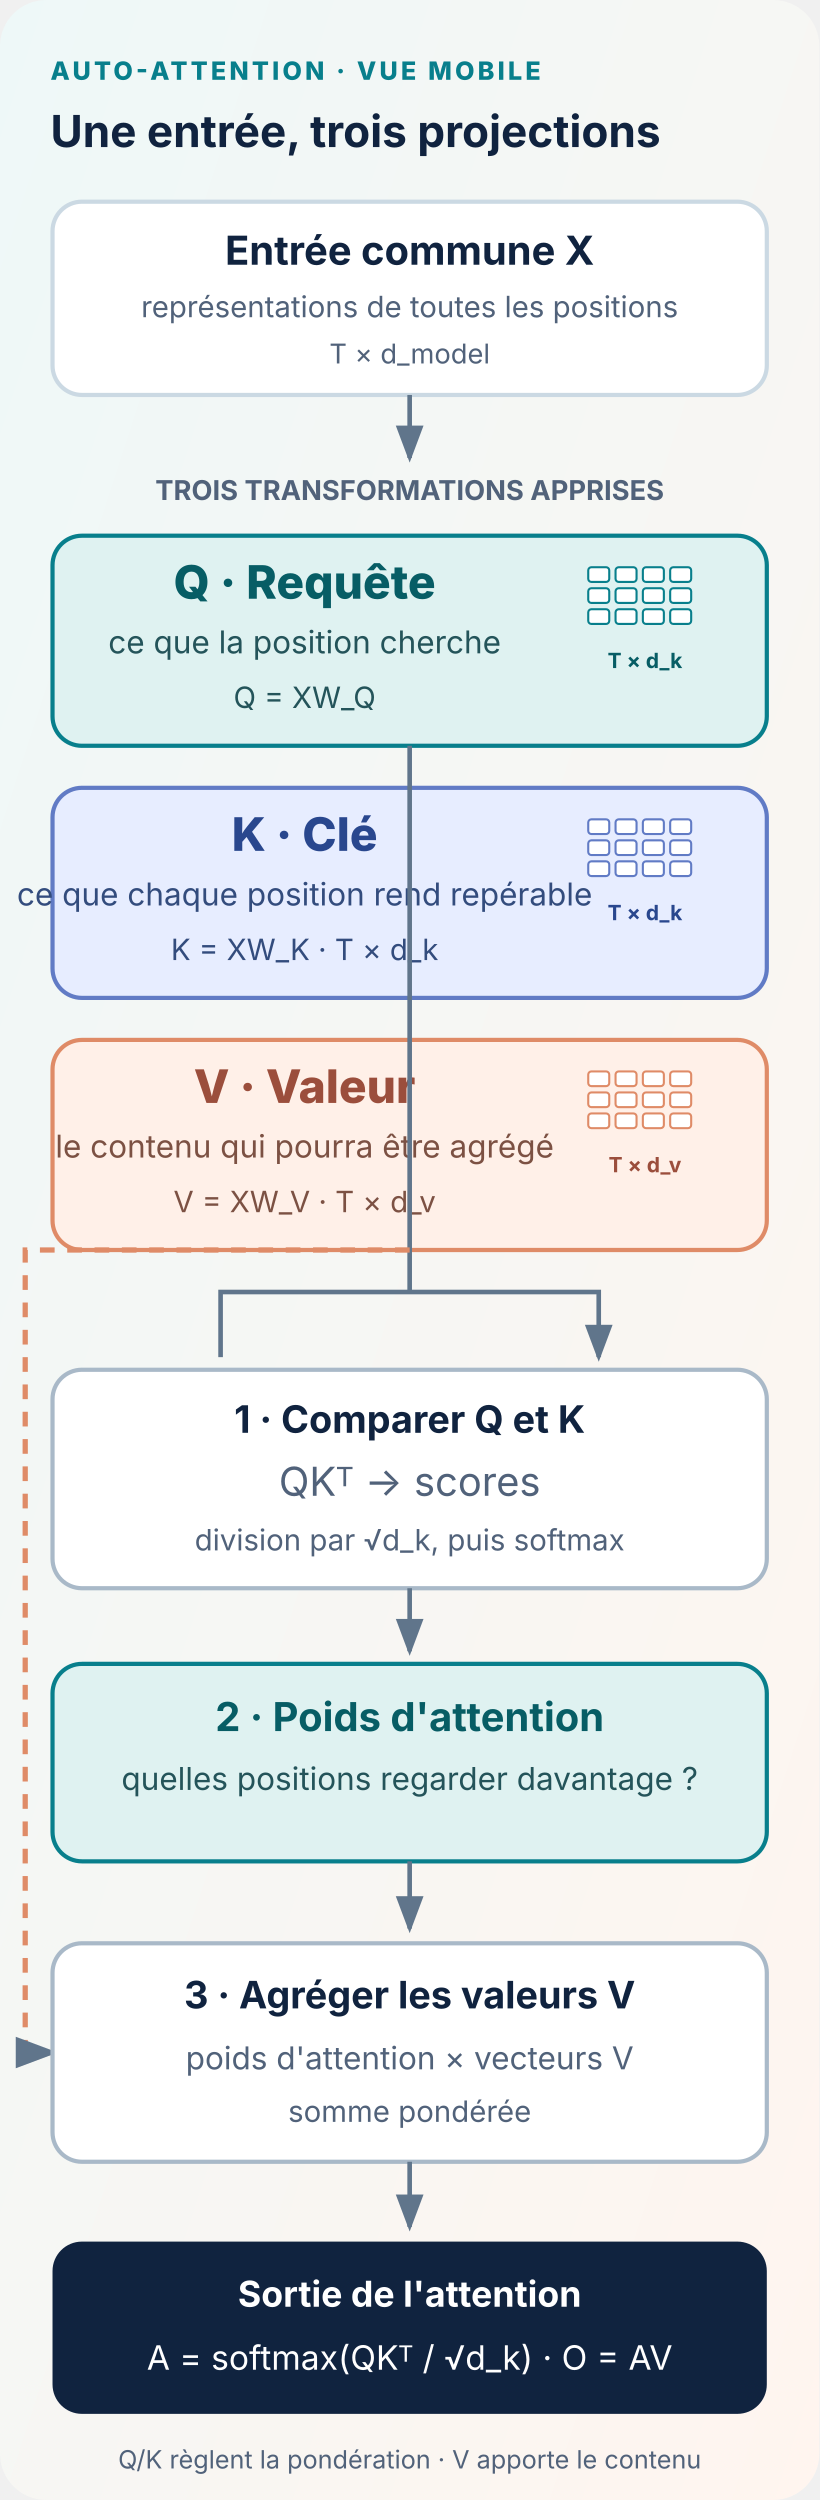
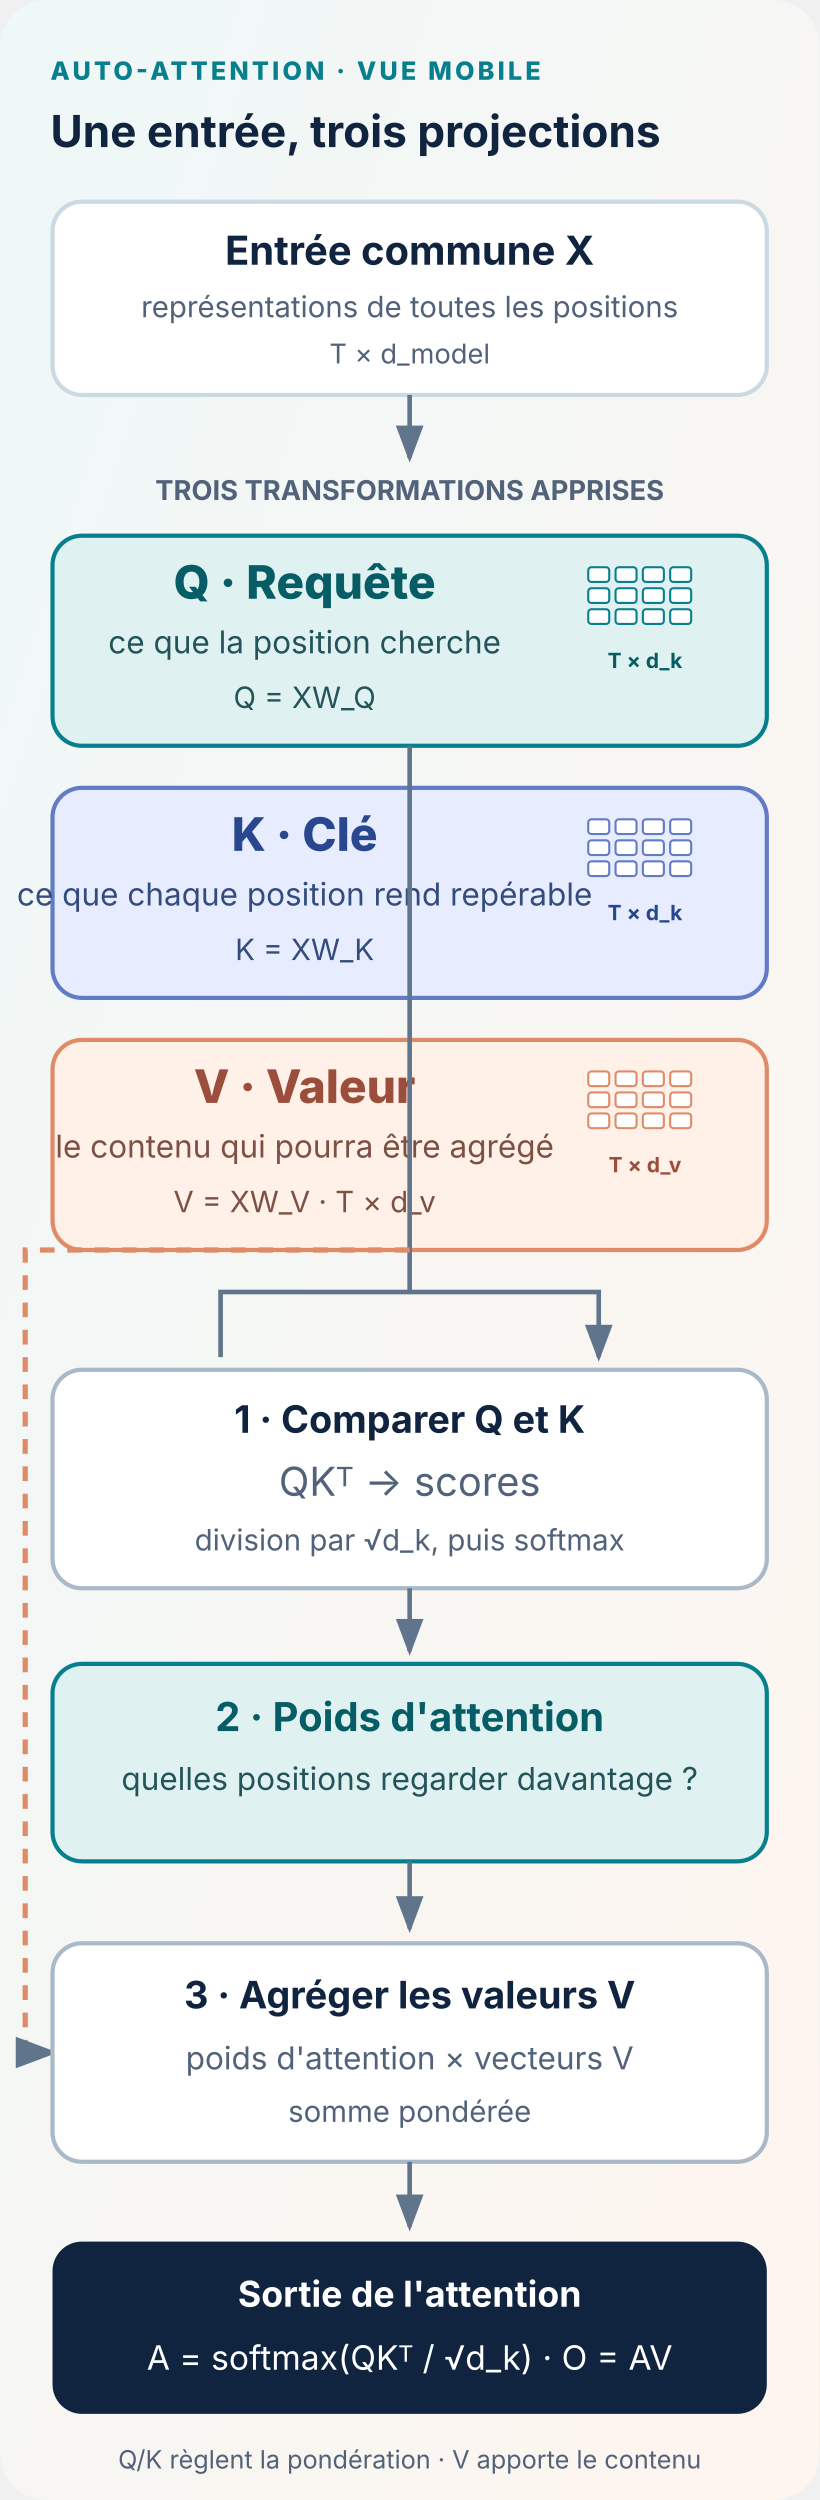
<svg xmlns="http://www.w3.org/2000/svg" viewBox="0 0 390 1190" role="img" aria-labelledby="title desc">
  <defs>
    <linearGradient id="bgm" x1="0" y1="0" x2="1" y2="1">
      <stop stop-color="#eef8f8" />
      <stop offset="1" stop-color="#fff5ef" />
    </linearGradient>
    <marker id="arrm" markerWidth="9" markerHeight="9" refX="7" refY="3" orient="auto">
      <path d="M0 0 L0 6 L8 3z" fill="#60758b" />
    </marker>
  </defs>
  <rect width="390" height="1190" rx="22" fill="url(#bgm)" />
  <text x="24" y="38" font-family="Inter,Arial,sans-serif" font-size="12" font-weight="800" letter-spacing="1.5" fill="#087f8c">AUTO-ATTENTION · VUE MOBILE</text>
  <text x="24" y="70" font-family="Inter,Arial,sans-serif" font-size="21" font-weight="750" fill="#10233f">Une entrée, trois projections</text>
  <rect x="25" y="96" width="340" height="92" rx="14" fill="#fff" stroke="#cbd9e3" stroke-width="2" />
  <text x="195" y="126" text-anchor="middle" font-family="Inter,Arial,sans-serif" font-size="19" font-weight="750" fill="#10233f">Entrée commune X</text>
  <text x="195" y="151" text-anchor="middle" font-family="Inter,Arial,sans-serif" font-size="14" fill="#51627a">représentations de toutes les positions</text>
  <text x="195" y="173" text-anchor="middle" font-family="Inter,Arial,sans-serif" font-size="13" fill="#51627a">T × d_model</text>
  <path d="M195 188 V218" stroke="#60758b" stroke-width="2.2" marker-end="url(#arrm)" />
  <text x="195" y="238" text-anchor="middle" font-family="Inter,Arial,sans-serif" font-size="13" font-weight="700" fill="#51627a">TROIS TRANSFORMATIONS APPRISES</text>
  <rect x="25" y="255" width="340" height="100" rx="14" fill="#dff2f1" stroke="#087f8c" stroke-width="2" />
  <text x="145" y="285" text-anchor="middle" font-family="Inter,Arial,sans-serif" font-size="22" font-weight="800" fill="#075d65">Q · Requête</text>
  <text x="145" y="311" text-anchor="middle" font-family="Inter,Arial,sans-serif" font-size="15" fill="#24545a">ce que la position cherche</text>
  <text x="145" y="337" text-anchor="middle" font-family="Inter,Arial,sans-serif" font-size="14" fill="#24545a">Q = XW_Q</text>
  <text x="307" y="318" text-anchor="middle" font-family="Inter,Arial,sans-serif" font-size="10" font-weight="700" fill="#075d65">T × d_k</text>
  <g fill="#ffffff" stroke="#087f8c" stroke-width="1">
    <rect x="280" y="270" width="10" height="7" rx="1.5" />
    <rect x="293" y="270" width="10" height="7" rx="1.5" />
    <rect x="306" y="270" width="10" height="7" rx="1.5" />
    <rect x="319" y="270" width="10" height="7" rx="1.5" />
    <rect x="280" y="280" width="10" height="7" rx="1.5" />
    <rect x="293" y="280" width="10" height="7" rx="1.5" />
    <rect x="306" y="280" width="10" height="7" rx="1.5" />
    <rect x="319" y="280" width="10" height="7" rx="1.5" />
    <rect x="280" y="290" width="10" height="7" rx="1.5" />
    <rect x="293" y="290" width="10" height="7" rx="1.5" />
    <rect x="306" y="290" width="10" height="7" rx="1.5" />
    <rect x="319" y="290" width="10" height="7" rx="1.5" />
  </g>
  <rect x="25" y="375" width="340" height="100" rx="14" fill="#e7edff" stroke="#617bc5" stroke-width="2" />
  <text x="145" y="405" text-anchor="middle" font-family="Inter,Arial,sans-serif" font-size="22" font-weight="800" fill="#29478e">K · Clé</text>
  <text x="145" y="431" text-anchor="middle" font-family="Inter,Arial,sans-serif" font-size="15" fill="#334c7d">ce que chaque position rend repérable</text>
-   <text x="145" y="457" text-anchor="middle" font-family="Inter,Arial,sans-serif" font-size="14" fill="#334c7d">K = XW_K · T × d_k</text>
+   <text x="145" y="457" text-anchor="middle" font-family="Inter,Arial,sans-serif" font-size="14" fill="#334c7d">K = XW_K</text>
  <text x="307" y="438" text-anchor="middle" font-family="Inter,Arial,sans-serif" font-size="10" font-weight="700" fill="#29478e">T × d_k</text>
  <g fill="#ffffff" stroke="#617bc5" stroke-width="1">
    <rect x="280" y="390" width="10" height="7" rx="1.5" />
    <rect x="293" y="390" width="10" height="7" rx="1.5" />
    <rect x="306" y="390" width="10" height="7" rx="1.5" />
    <rect x="319" y="390" width="10" height="7" rx="1.5" />
    <rect x="280" y="400" width="10" height="7" rx="1.5" />
    <rect x="293" y="400" width="10" height="7" rx="1.5" />
    <rect x="306" y="400" width="10" height="7" rx="1.5" />
    <rect x="319" y="400" width="10" height="7" rx="1.5" />
    <rect x="280" y="410" width="10" height="7" rx="1.5" />
    <rect x="293" y="410" width="10" height="7" rx="1.5" />
    <rect x="306" y="410" width="10" height="7" rx="1.5" />
    <rect x="319" y="410" width="10" height="7" rx="1.5" />
  </g>
  <rect x="25" y="495" width="340" height="100" rx="14" fill="#fff0e8" stroke="#df8b67" stroke-width="2" />
  <text x="145" y="525" text-anchor="middle" font-family="Inter,Arial,sans-serif" font-size="22" font-weight="800" fill="#9b4e3c">V · Valeur</text>
  <text x="145" y="551" text-anchor="middle" font-family="Inter,Arial,sans-serif" font-size="15" fill="#7c5143">le contenu qui pourra être agrégé</text>
  <text x="145" y="577" text-anchor="middle" font-family="Inter,Arial,sans-serif" font-size="14" fill="#7c5143">V = XW_V · T × d_v</text>
  <text x="307" y="558" text-anchor="middle" font-family="Inter,Arial,sans-serif" font-size="10" font-weight="700" fill="#9b4e3c">T × d_v</text>
  <g fill="#ffffff" stroke="#df8b67" stroke-width="1">
    <rect x="280" y="510" width="10" height="7" rx="1.5" />
    <rect x="293" y="510" width="10" height="7" rx="1.5" />
    <rect x="306" y="510" width="10" height="7" rx="1.5" />
    <rect x="319" y="510" width="10" height="7" rx="1.5" />
    <rect x="280" y="520" width="10" height="7" rx="1.5" />
    <rect x="293" y="520" width="10" height="7" rx="1.5" />
    <rect x="306" y="520" width="10" height="7" rx="1.5" />
    <rect x="319" y="520" width="10" height="7" rx="1.5" />
    <rect x="280" y="530" width="10" height="7" rx="1.5" />
    <rect x="293" y="530" width="10" height="7" rx="1.5" />
    <rect x="306" y="530" width="10" height="7" rx="1.5" />
    <rect x="319" y="530" width="10" height="7" rx="1.5" />
  </g>
  <path d="M195 355 V615 H105 V646 M195 475 V615 H285 V646" fill="none" stroke="#60758b" stroke-width="2.2" marker-end="url(#arrm)" />
  <rect x="25" y="652" width="340" height="104" rx="14" fill="#fff" stroke="#a9b9c8" stroke-width="2" />
  <text x="195" y="682" text-anchor="middle" font-family="Inter,Arial,sans-serif" font-size="18" font-weight="750" fill="#10233f">1 · Comparer Q et K</text>
  <text x="195" y="712" text-anchor="middle" font-family="Inter,Arial,sans-serif" font-size="19" fill="#51627a">QKᵀ → scores</text>
  <text x="195" y="738" text-anchor="middle" font-family="Inter,Arial,sans-serif" font-size="14" fill="#51627a">division par √d_k, puis softmax</text>
  <path d="M195 756 V786" stroke="#60758b" stroke-width="2.2" marker-end="url(#arrm)" />
  <rect x="25" y="792" width="340" height="94" rx="14" fill="#dff2f1" stroke="#087f8c" stroke-width="2" />
  <text x="195" y="824" text-anchor="middle" font-family="Inter,Arial,sans-serif" font-size="19" font-weight="750" fill="#075d65">2 · Poids d'attention</text>
  <text x="195" y="852" text-anchor="middle" font-family="Inter,Arial,sans-serif" font-size="15" fill="#24545a">quelles positions regarder davantage ?</text>
  <path d="M195 886 V918" stroke="#60758b" stroke-width="2.2" marker-end="url(#arrm)" />
  <path d="M195 595 H12 V977 H25" fill="none" stroke="#df8b67" stroke-width="2.5" stroke-dasharray="7 6" marker-end="url(#arrm)" />
  <rect x="25" y="925" width="340" height="104" rx="14" fill="#fff" stroke="#a9b9c8" stroke-width="2" />
  <text x="195" y="956" text-anchor="middle" font-family="Inter,Arial,sans-serif" font-size="18" font-weight="750" fill="#10233f">3 · Agréger les valeurs V</text>
  <text x="195" y="985" text-anchor="middle" font-family="Inter,Arial,sans-serif" font-size="15" fill="#51627a">poids d'attention × vecteurs V</text>
  <text x="195" y="1010" text-anchor="middle" font-family="Inter,Arial,sans-serif" font-size="14" fill="#51627a">somme pondérée</text>
  <path d="M195 1029 V1060" stroke="#60758b" stroke-width="2.2" marker-end="url(#arrm)" />
  <rect x="25" y="1067" width="340" height="82" rx="14" fill="#10233f" />
  <text x="195" y="1098" text-anchor="middle" font-family="Inter,Arial,sans-serif" font-size="17" font-weight="750" fill="#fff">Sortie de l'attention</text>
  <text x="195" y="1128" text-anchor="middle" font-family="Inter,Arial,sans-serif" font-size="16" fill="#fff">A = softmax(QKᵀ / √d_k) · O = AV</text>
  <text x="195" y="1175" text-anchor="middle" font-family="Inter,Arial,sans-serif" font-size="12" fill="#51627a">Q/K règlent la pondération · V apporte le contenu</text>
</svg>
